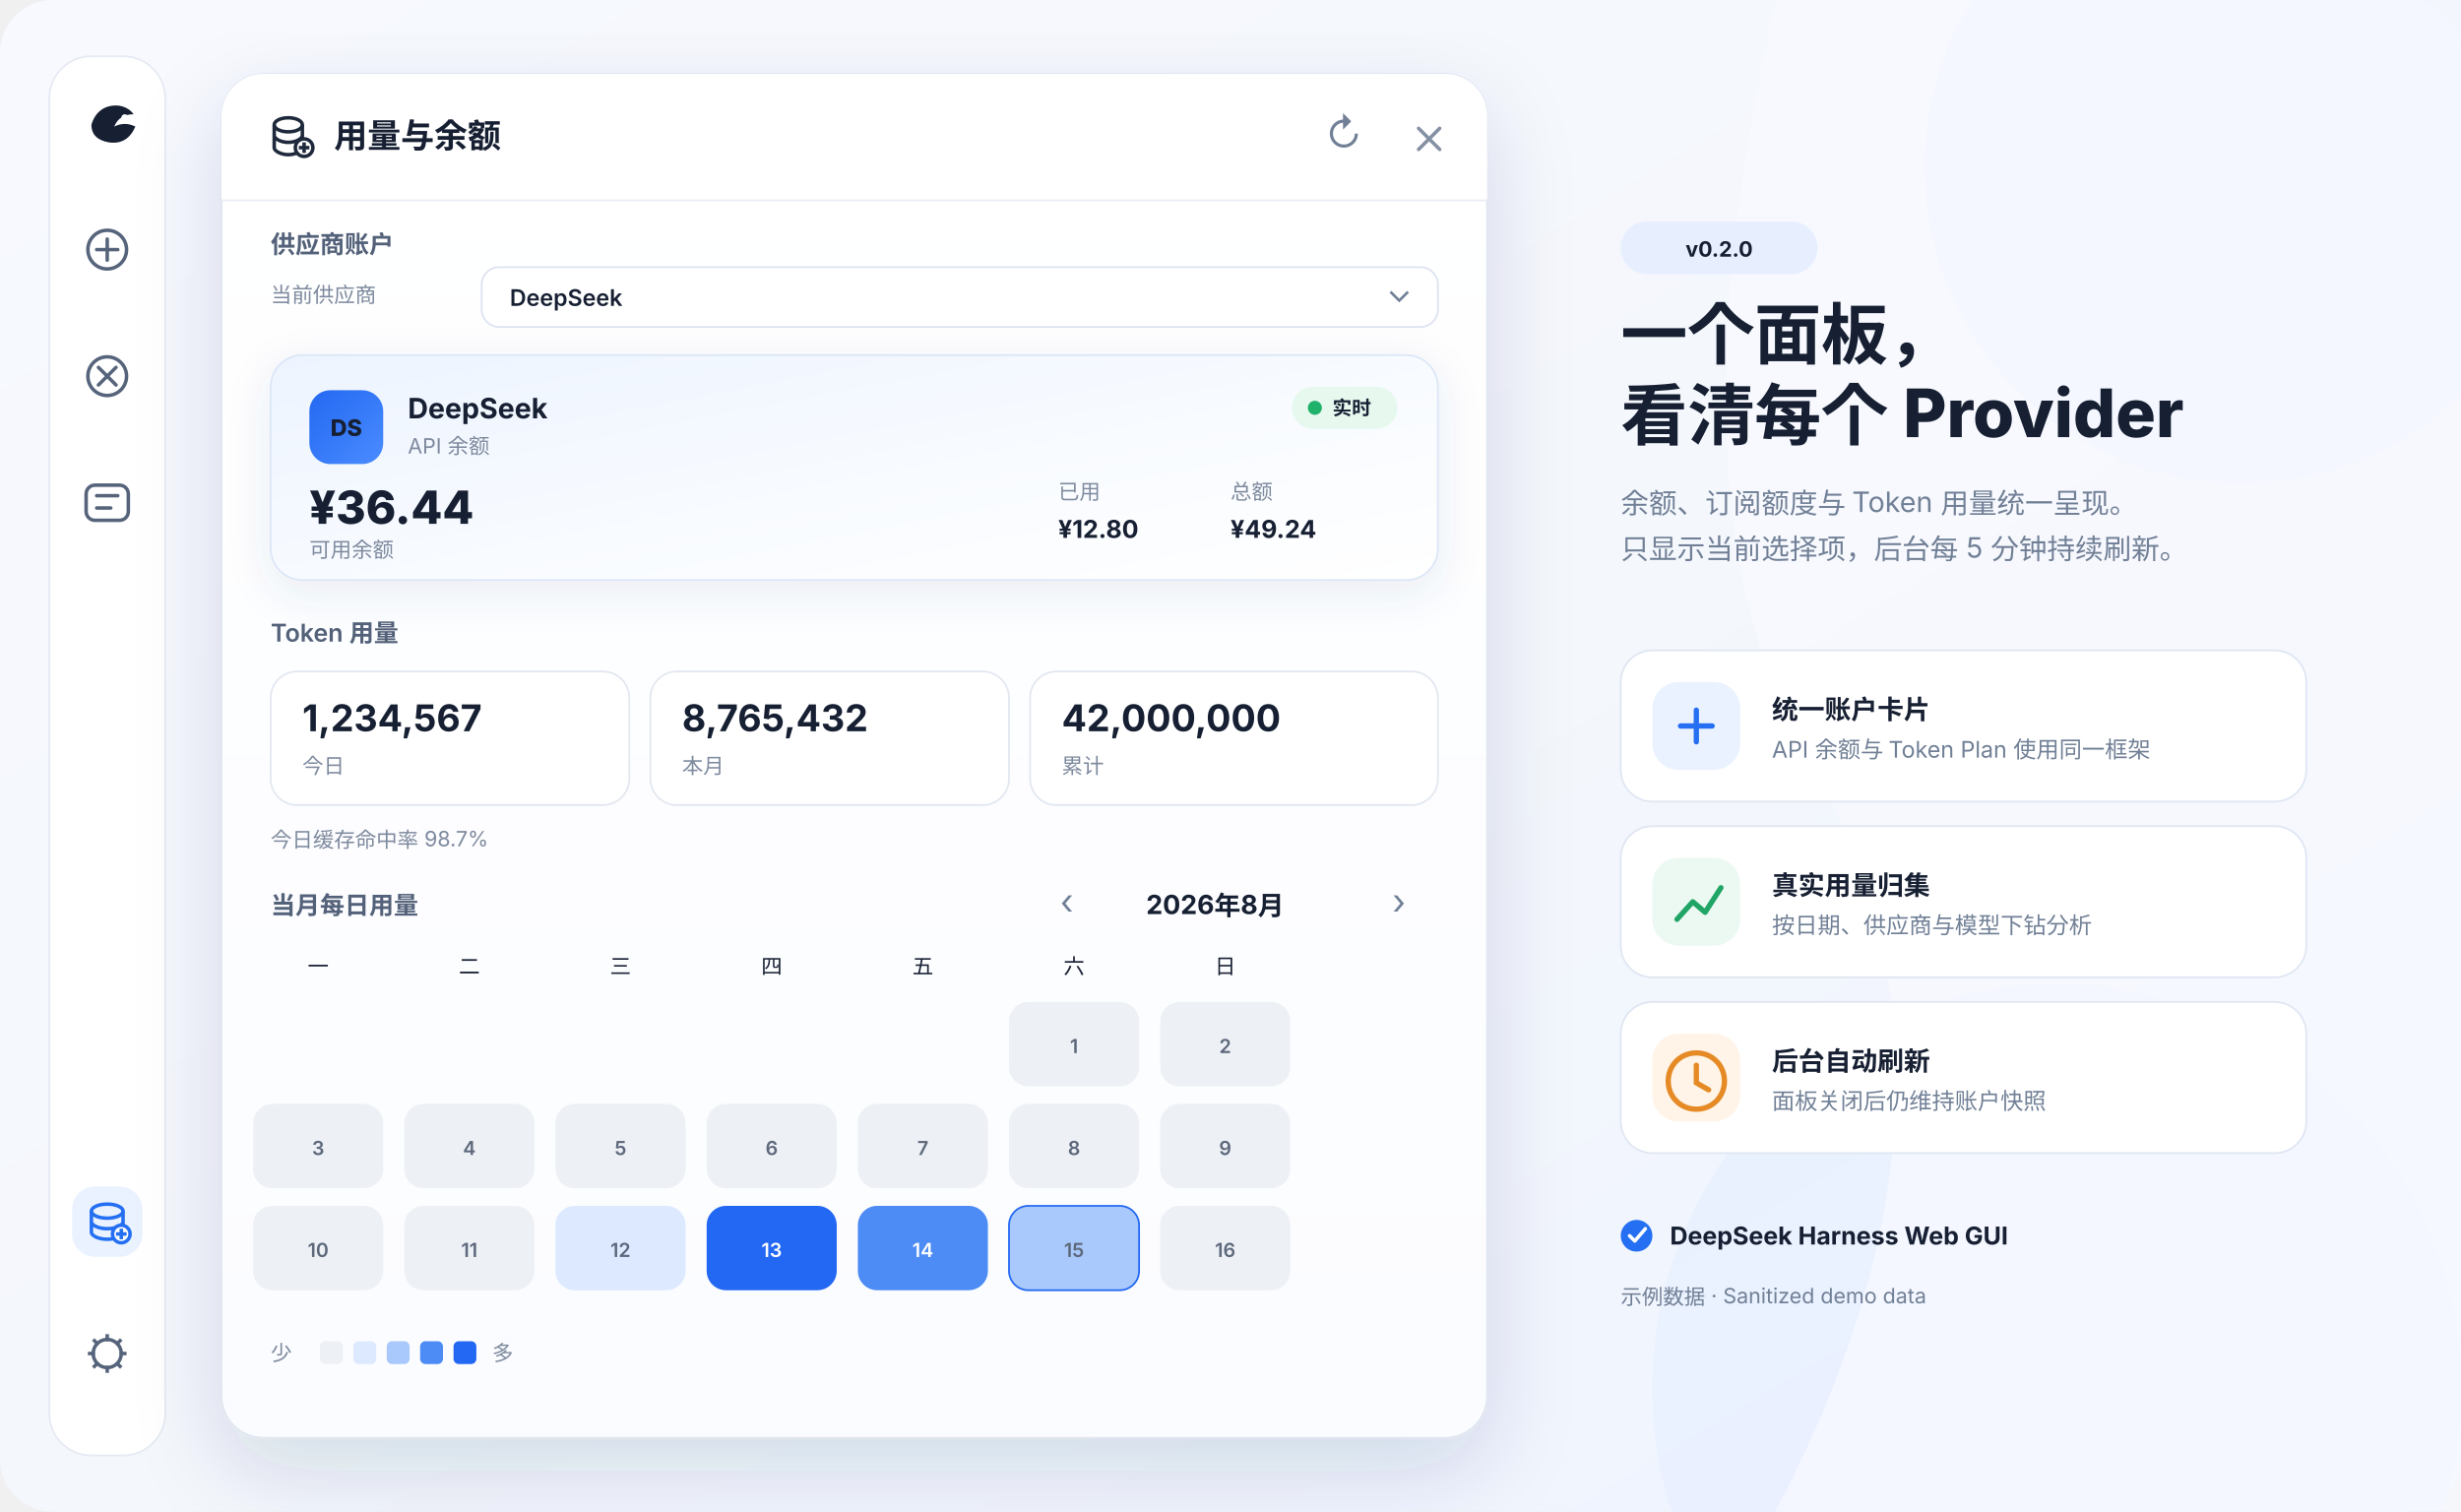
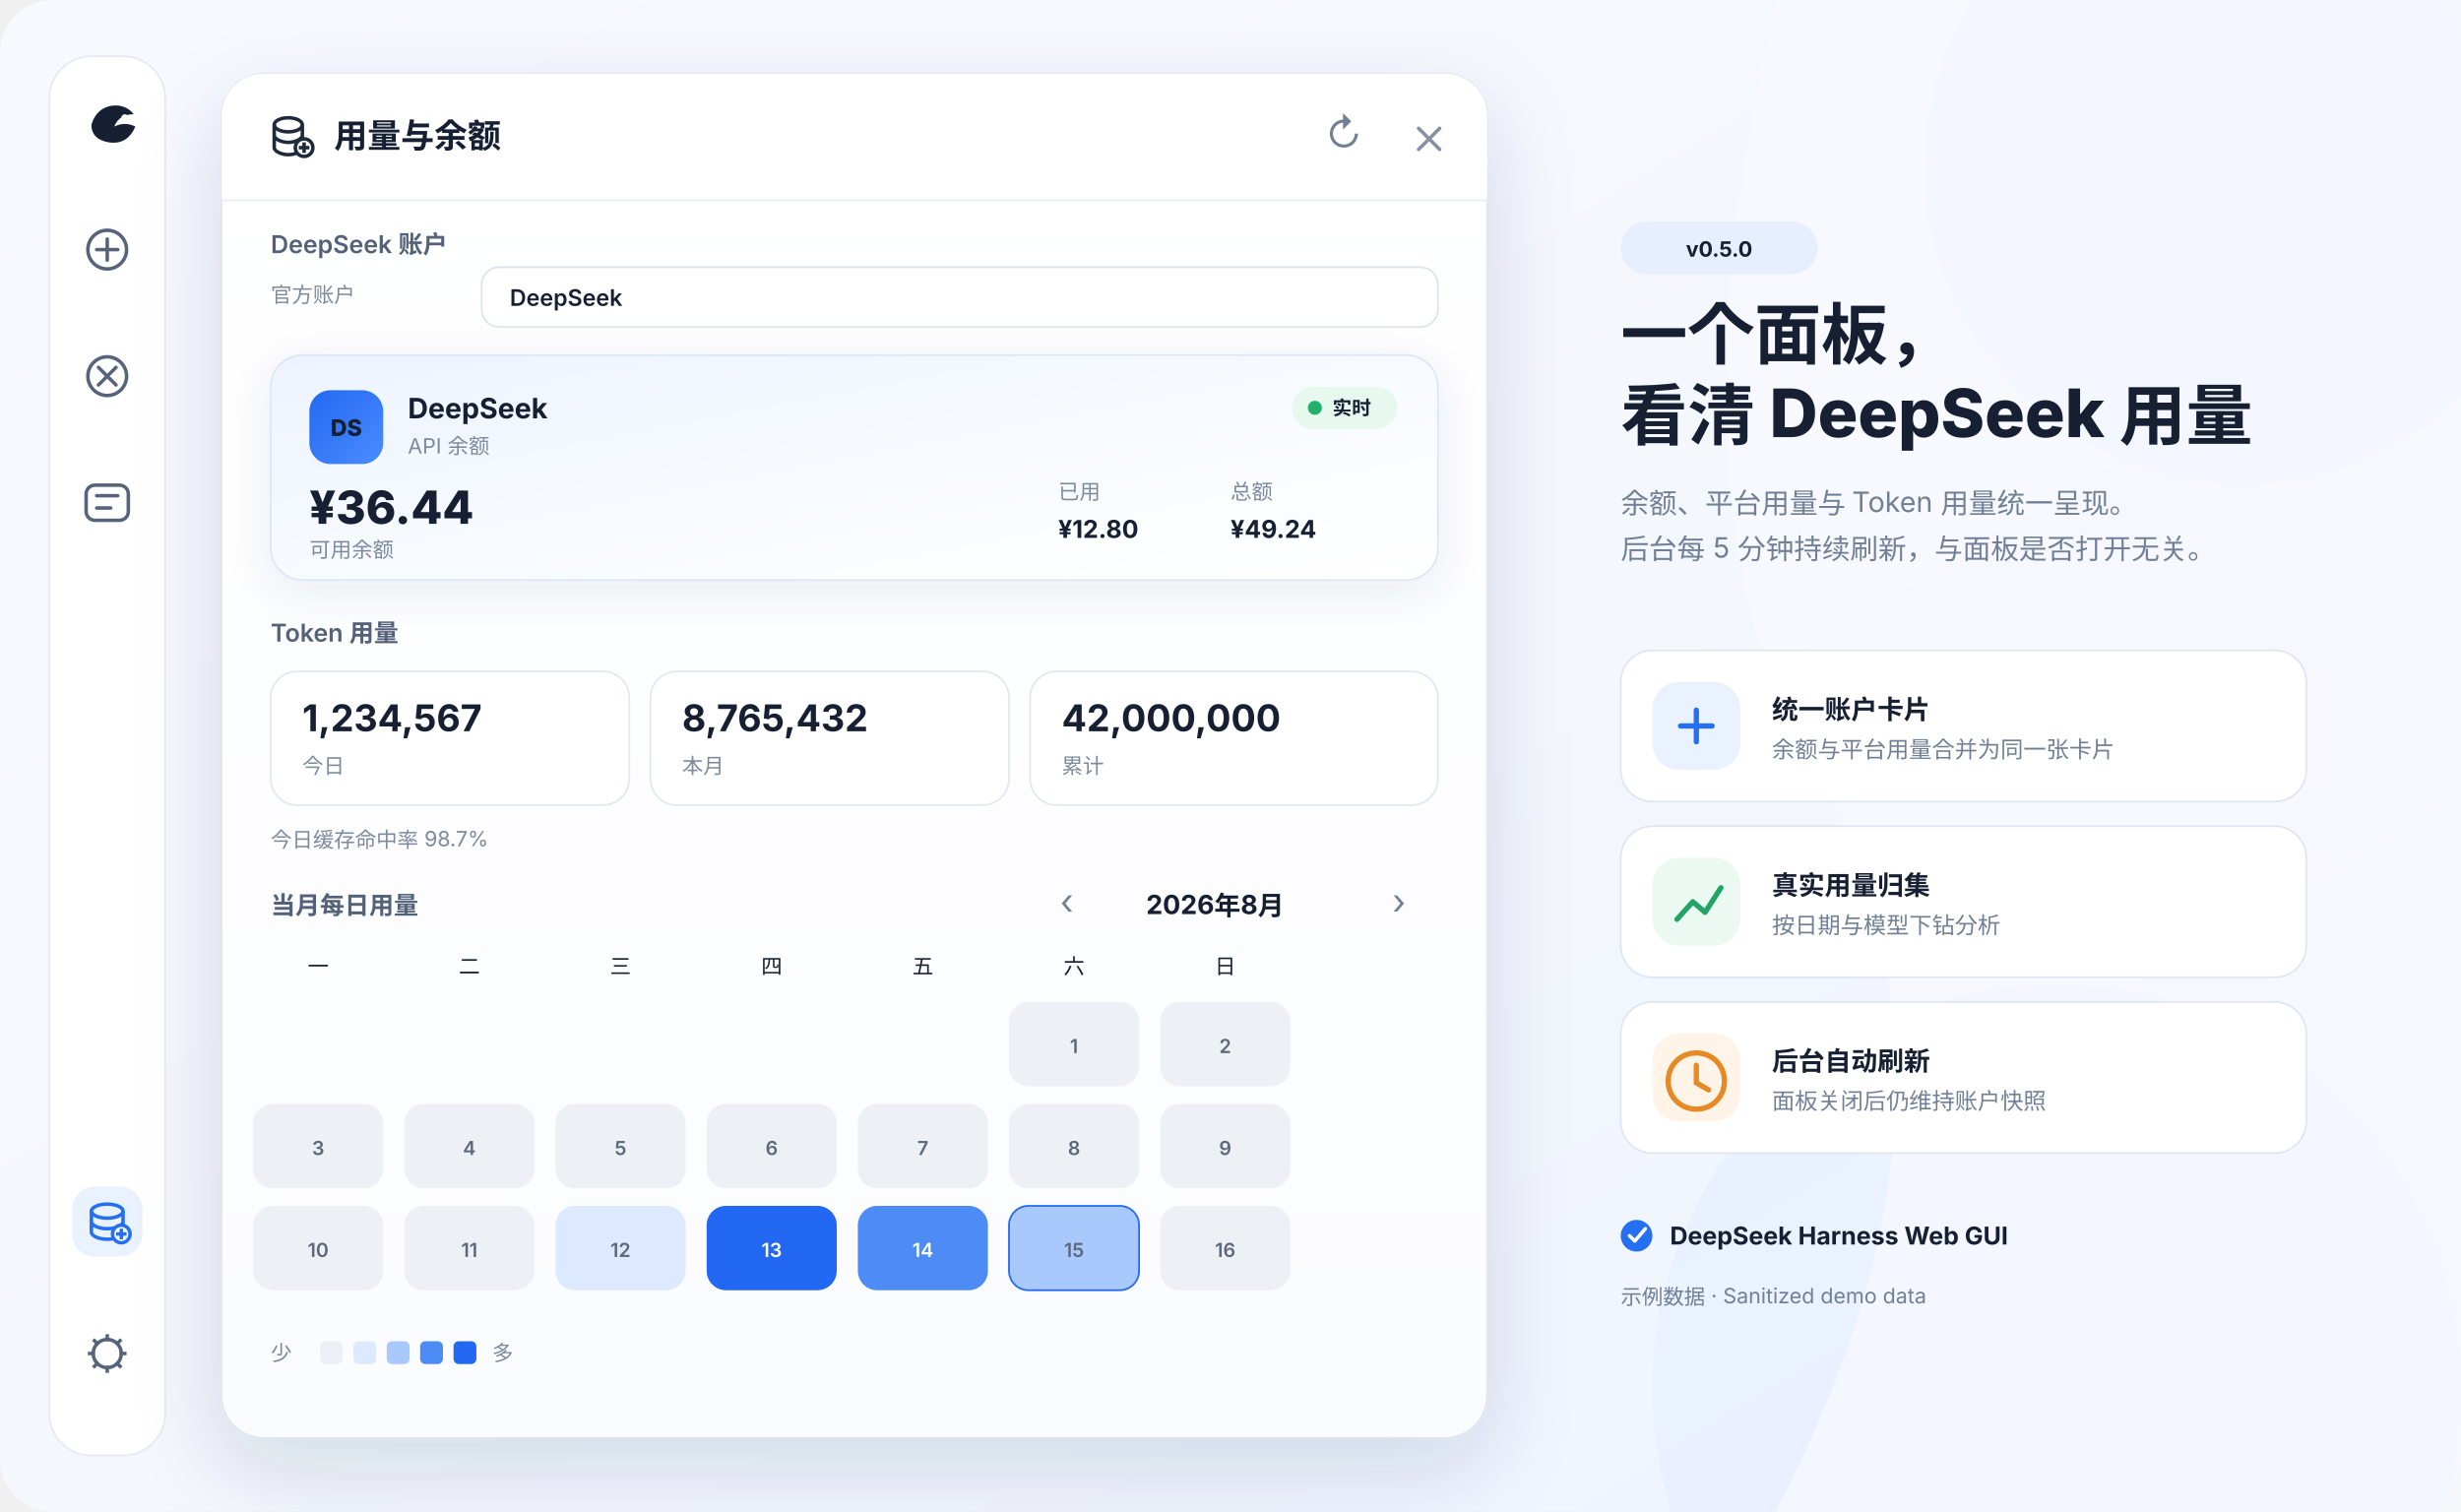
<svg xmlns="http://www.w3.org/2000/svg" width="1400" height="860" viewBox="0 0 1400 860" role="img" aria-labelledby="title desc">
  <defs>
    <linearGradient id="bg" x1="0" y1="0" x2="1" y2="1">
      <stop offset="0" stop-color="#f7f9ff" />
      <stop offset="0.52" stop-color="#f4f7fc" />
      <stop offset="1" stop-color="#eef3ff" />
    </linearGradient>
    <linearGradient id="panel" x1="0" y1="0" x2="0" y2="1">
      <stop offset="0" stop-color="#ffffff" />
      <stop offset="1" stop-color="#fbfcff" />
    </linearGradient>
    <linearGradient id="account" x1="0" y1="0" x2="1" y2="1">
      <stop offset="0" stop-color="#edf4ff" />
      <stop offset="0.55" stop-color="#f8fbff" />
      <stop offset="1" stop-color="#ffffff" />
    </linearGradient>
    <linearGradient id="accent" x1="0" y1="0" x2="1" y2="1">
      <stop offset="0" stop-color="#2368f2" />
      <stop offset="1" stop-color="#4a8cff" />
    </linearGradient>
    <filter id="shadow" x="-20%" y="-20%" width="140%" height="160%">
      <feDropShadow dx="0" dy="18" stdDeviation="24" flood-color="#20355d" flood-opacity="0.14" />
    </filter>
    <filter id="soft" x="-30%" y="-30%" width="160%" height="160%">
      <feDropShadow dx="0" dy="7" stdDeviation="12" flood-color="#2b4d88" flood-opacity="0.10" />
    </filter>
    <style>
      text { font-family: Inter, ui-sans-serif, system-ui, -apple-system, BlinkMacSystemFont, "Segoe UI", "Microsoft YaHei", sans-serif; fill: #172033; }
      .muted { fill: #718096; }
      .label { fill: #536179; font-size: 14px; font-weight: 600; }
      .tiny { fill: #7d899d; font-size: 12px; }
      .day { fill: #5d687b; font-size: 11px; font-weight: 600; text-anchor: middle; dominant-baseline: middle; }
      .day-light { fill: #ffffff; }
    </style>
  </defs>
  <rect width="1400" height="860" rx="30" fill="url(#bg)" />
  <circle cx="1275" cy="95" r="180" fill="#dfeaff" opacity="0.55" />
  <circle cx="1170" cy="790" r="230" fill="#e6efff" opacity="0.66" />
  <path d="M1010 0h390v860h-390c84-160 91-302 20-426C969 328 970 183 1010 0Z" fill="#f8faff" opacity="0.72" />
  <rect x="28" y="32" width="66" height="796" rx="24" fill="#ffffff" stroke="#e5eaf3" />
  <g transform="translate(48 55)">
    <path d="M4 16c2-7 7-11 14-11 4 0 8 2 10 5-5 0-9 2-11 7 4-2 8-2 12 0-3 7-8 10-15 9-6-1-10-4-10-10Z" fill="#172033" />
    <circle cx="23" cy="12" r="2" fill="#ffffff" />
  </g>
  <g fill="none" stroke="#56647b" stroke-width="2" stroke-linecap="round">
    <circle cx="61" cy="142" r="11" />
    <path d="M61 136v12M55 142h12" />
    <circle cx="61" cy="214" r="11" />
    <path d="M56 209l10 10M66 209l-10 10" />
    <rect x="49" y="276" width="24" height="20" rx="5" />
    <path d="M55 282h12M55 289h8" />
  </g>
  <rect x="41" y="675" width="40" height="40" rx="13" fill="#eaf2ff" />
  <g transform="translate(50 684)" fill="none" stroke="#246ff2" stroke-width="2">
    <ellipse cx="11" cy="5" rx="9" ry="4" />
    <path d="M2 5v12c0 2 4 4 9 4s9-2 9-4V5M2 11c0 2 4 4 9 4s9-2 9-4" />
    <circle cx="19" cy="18" r="5" fill="#fff" />
    <path d="M19 15v6M16 18h6" />
  </g>
  <g transform="translate(49 758)" fill="none" stroke="#56647b" stroke-width="2">
    <circle cx="12" cy="12" r="8" />
    <path d="M12 1v4M12 19v4M1 12h4M19 12h4M4 4l3 3M17 17l3 3M20 4l-3 3M7 17l-3 3" />
  </g>
  <g filter="url(#shadow)">
    <rect x="126" y="42" width="720" height="776" rx="24" fill="url(#panel)" stroke="#dfe5ef" />
  </g>
  <rect x="126" y="42" width="720" height="72" rx="24" fill="#ffffff" />
  <path d="M126 90h720v24H126Z" fill="#ffffff" />
  <line x1="126" y1="114" x2="846" y2="114" stroke="#e9edf4" />
  <g transform="translate(154 66)" fill="none" stroke="#1e293b" stroke-width="2">
    <ellipse cx="10" cy="5" rx="8" ry="4" />
    <path d="M2 5v13c0 2 4 4 8 4s8-2 8-4V5M2 11c0 2 4 4 8 4s8-2 8-4" />
    <circle cx="19" cy="18" r="5" fill="#fff" />
    <path d="M19 15v6M16 18h6" />
  </g>
  <text x="190" y="84" font-size="19" font-weight="700">用量与余额</text>
  <text x="754" y="84" font-size="22" class="muted">↻</text>
  <path d="M807 73l12 12M819 73l-12 12" stroke="#8490a3" stroke-width="2" stroke-linecap="round" />
-   <text x="154" y="144" class="label">供应商账户</text>
-   <text x="154" y="172" class="tiny">当前供应商</text>
+   <text x="154" y="144" class="label">DeepSeek 账户</text>
+   <text x="154" y="172" class="tiny">官方账户</text>
  <rect x="274" y="152" width="544" height="34" rx="10" fill="#ffffff" stroke="#dce3ee" />
  <text x="290" y="174" font-size="13" font-weight="600">DeepSeek</text>
-   <path d="M791 166l5 5 5-5" fill="none" stroke="#718096" stroke-width="1.5" />
  <g filter="url(#soft)">
    <rect x="154" y="202" width="664" height="128" rx="18" fill="url(#account)" stroke="#dbe6f7" />
  </g>
  <rect x="176" y="222" width="42" height="42" rx="12" fill="url(#accent)" />
  <text x="197" y="248" text-anchor="middle" fill="#ffffff" font-size="13" font-weight="800">DS</text>
  <text x="232" y="238" font-size="16" font-weight="700">DeepSeek</text>
  <text x="232" y="258" class="tiny">API 余额</text>
  <rect x="735" y="220" width="60" height="24" rx="12" fill="#e7f8ef" />
  <circle cx="748" cy="232" r="4" fill="#20b26b" />
  <text x="758" y="236" fill="#16844f" font-size="11" font-weight="700">实时</text>
  <text x="176" y="298" font-size="26" font-weight="760">¥36.44</text>
  <text x="176" y="317" class="tiny">可用余额</text>
  <text x="602" y="284" class="tiny">已用</text>
  <text x="602" y="306" font-size="14" font-weight="650">¥12.80</text>
  <text x="700" y="284" class="tiny">总额</text>
  <text x="700" y="306" font-size="14" font-weight="650">¥49.24</text>
  <text x="154" y="365" class="label">Token 用量</text>
  <g>
    <rect x="154" y="382" width="204" height="76" rx="15" fill="#ffffff" stroke="#e2e7f0" />
    <text x="172" y="416" font-size="21" font-weight="750">1,234,567</text>
    <text x="172" y="440" class="tiny">今日</text>
    <rect x="370" y="382" width="204" height="76" rx="15" fill="#ffffff" stroke="#e2e7f0" />
    <text x="388" y="416" font-size="21" font-weight="750">8,765,432</text>
    <text x="388" y="440" class="tiny">本月</text>
    <rect x="586" y="382" width="232" height="76" rx="15" fill="#ffffff" stroke="#e2e7f0" />
    <text x="604" y="416" font-size="21" font-weight="750">42,000,000</text>
    <text x="604" y="440" class="tiny">累计</text>
  </g>
  <text x="154" y="482" class="tiny">今日缓存命中率 98.7%</text>
  <text x="154" y="520" class="label">当月每日用量</text>
  <text x="603" y="520" class="muted" font-size="20">‹</text>
  <text x="652" y="520" font-size="15" font-weight="700">2026年8月</text>
  <text x="792" y="520" class="muted" font-size="20">›</text>
  <g class="tiny" text-anchor="middle">
    <text x="181" y="554">一</text>
    <text x="267" y="554">二</text>
    <text x="353" y="554">三</text>
    <text x="439" y="554">四</text>
    <text x="525" y="554">五</text>
    <text x="611" y="554">六</text>
    <text x="697" y="554">日</text>
  </g>
  <g>
    <rect x="574" y="570" width="74" height="48" rx="11" fill="#edf0f5" />
    <text x="611" y="595" class="day">1</text>
    <rect x="660" y="570" width="74" height="48" rx="11" fill="#edf0f5" />
    <text x="697" y="595" class="day">2</text>
    <rect x="144" y="628" width="74" height="48" rx="11" fill="#edf0f5" />
    <text x="181" y="653" class="day">3</text>
    <rect x="230" y="628" width="74" height="48" rx="11" fill="#edf0f5" />
    <text x="267" y="653" class="day">4</text>
    <rect x="316" y="628" width="74" height="48" rx="11" fill="#edf0f5" />
    <text x="353" y="653" class="day">5</text>
    <rect x="402" y="628" width="74" height="48" rx="11" fill="#edf0f5" />
    <text x="439" y="653" class="day">6</text>
    <rect x="488" y="628" width="74" height="48" rx="11" fill="#edf0f5" />
    <text x="525" y="653" class="day">7</text>
    <rect x="574" y="628" width="74" height="48" rx="11" fill="#edf0f5" />
    <text x="611" y="653" class="day">8</text>
    <rect x="660" y="628" width="74" height="48" rx="11" fill="#edf0f5" />
    <text x="697" y="653" class="day">9</text>
    <rect x="144" y="686" width="74" height="48" rx="11" fill="#edf0f5" />
    <text x="181" y="711" class="day">10</text>
    <rect x="230" y="686" width="74" height="48" rx="11" fill="#edf0f5" />
    <text x="267" y="711" class="day">11</text>
    <rect x="316" y="686" width="74" height="48" rx="11" fill="#dce9ff" />
    <text x="353" y="711" class="day">12</text>
    <rect x="402" y="686" width="74" height="48" rx="11" fill="#2368f2" />
    <text x="439" y="711" class="day day-light">13</text>
    <rect x="488" y="686" width="74" height="48" rx="11" fill="#4d8cf5" />
    <text x="525" y="711" class="day day-light">14</text>
    <rect x="574" y="686" width="74" height="48" rx="11" fill="#a9c8fb" stroke="#2368f2" />
    <text x="611" y="711" class="day">15</text>
    <rect x="660" y="686" width="74" height="48" rx="11" fill="#edf0f5" />
    <text x="697" y="711" class="day">16</text>
  </g>
  <g transform="translate(154 758)">
    <text x="0" y="16" class="tiny">少</text>
    <rect x="28" y="5" width="13" height="13" rx="3" fill="#edf0f5" />
    <rect x="47" y="5" width="13" height="13" rx="3" fill="#dce9ff" />
    <rect x="66" y="5" width="13" height="13" rx="3" fill="#a9c8fb" />
    <rect x="85" y="5" width="13" height="13" rx="3" fill="#4d8cf5" />
    <rect x="104" y="5" width="13" height="13" rx="3" fill="#2368f2" />
    <text x="126" y="16" class="tiny">多</text>
  </g>
  <g transform="translate(922 126)">
    <rect x="0" y="0" width="112" height="30" rx="15" fill="#e7efff" />
-     <text x="56" y="20" text-anchor="middle" fill="#2468db" font-size="12" font-weight="750">v0.2.0</text>
+     <text x="56" y="20" text-anchor="middle" fill="#2468db" font-size="12" font-weight="750">v0.5.0</text>
    <text x="0" y="78" font-size="38" font-weight="800">一个面板，</text>
-     <text x="0" y="124" font-size="38" font-weight="800">看清每个 Provider</text>
-     <text x="0" y="166" font-size="16" class="muted">余额、订阅额度与 Token 用量统一呈现。</text>
-     <text x="0" y="192" font-size="16" class="muted">只显示当前选择项，后台每 5 分钟持续刷新。</text>
+     <text x="0" y="124" font-size="38" font-weight="800">看清 DeepSeek 用量</text>
+     <text x="0" y="166" font-size="16" class="muted">余额、平台用量与 Token 用量统一呈现。</text>
+     <text x="0" y="192" font-size="16" class="muted">后台每 5 分钟持续刷新，与面板是否打开无关。</text>
    <g transform="translate(0 244)">
      <rect width="390" height="86" rx="18" fill="#ffffff" stroke="#dfe6f2" />
      <rect x="18" y="18" width="50" height="50" rx="15" fill="#eaf2ff" />
      <path d="M34 43h18M43 34v18" stroke="#246ff2" stroke-width="3" stroke-linecap="round" />
      <text x="86" y="39" font-size="15" font-weight="750">统一账户卡片</text>
-       <text x="86" y="61" font-size="13" class="muted">API 余额与 Token Plan 使用同一框架</text>
+       <text x="86" y="61" font-size="13" class="muted">余额与平台用量合并为同一张卡片</text>
    </g>
    <g transform="translate(0 344)">
      <rect width="390" height="86" rx="18" fill="#ffffff" stroke="#dfe6f2" />
      <rect x="18" y="18" width="50" height="50" rx="15" fill="#ecf9f2" />
      <path d="M32 53l9-10 7 6 9-14" fill="none" stroke="#20a566" stroke-width="3" stroke-linecap="round" stroke-linejoin="round" />
      <text x="86" y="39" font-size="15" font-weight="750">真实用量归集</text>
-       <text x="86" y="61" font-size="13" class="muted">按日期、供应商与模型下钻分析</text>
+       <text x="86" y="61" font-size="13" class="muted">按日期与模型下钻分析</text>
    </g>
    <g transform="translate(0 444)">
      <rect width="390" height="86" rx="18" fill="#ffffff" stroke="#dfe6f2" />
      <rect x="18" y="18" width="50" height="50" rx="15" fill="#fff4e7" />
      <path d="M43 29c9 0 16 7 16 16s-7 16-16 16-16-7-16-16 7-16 16-16Z" fill="none" stroke="#e58a25" stroke-width="3" />
      <path d="M43 36v10l7 4" fill="none" stroke="#e58a25" stroke-width="3" stroke-linecap="round" />
      <text x="86" y="39" font-size="15" font-weight="750">后台自动刷新</text>
      <text x="86" y="61" font-size="13" class="muted">面板关闭后仍维持账户快照</text>
    </g>
    <g transform="translate(0 568)">
      <circle cx="9" cy="9" r="9" fill="#246ff2" />
      <path d="M5 9l3 3 6-7" fill="none" stroke="#fff" stroke-width="2" stroke-linecap="round" stroke-linejoin="round" />
      <text x="28" y="14" font-size="14" font-weight="650">DeepSeek Harness Web GUI</text>
      <text x="0" y="48" font-size="12" class="muted">示例数据 · Sanitized demo data</text>
    </g>
  </g>
</svg>
